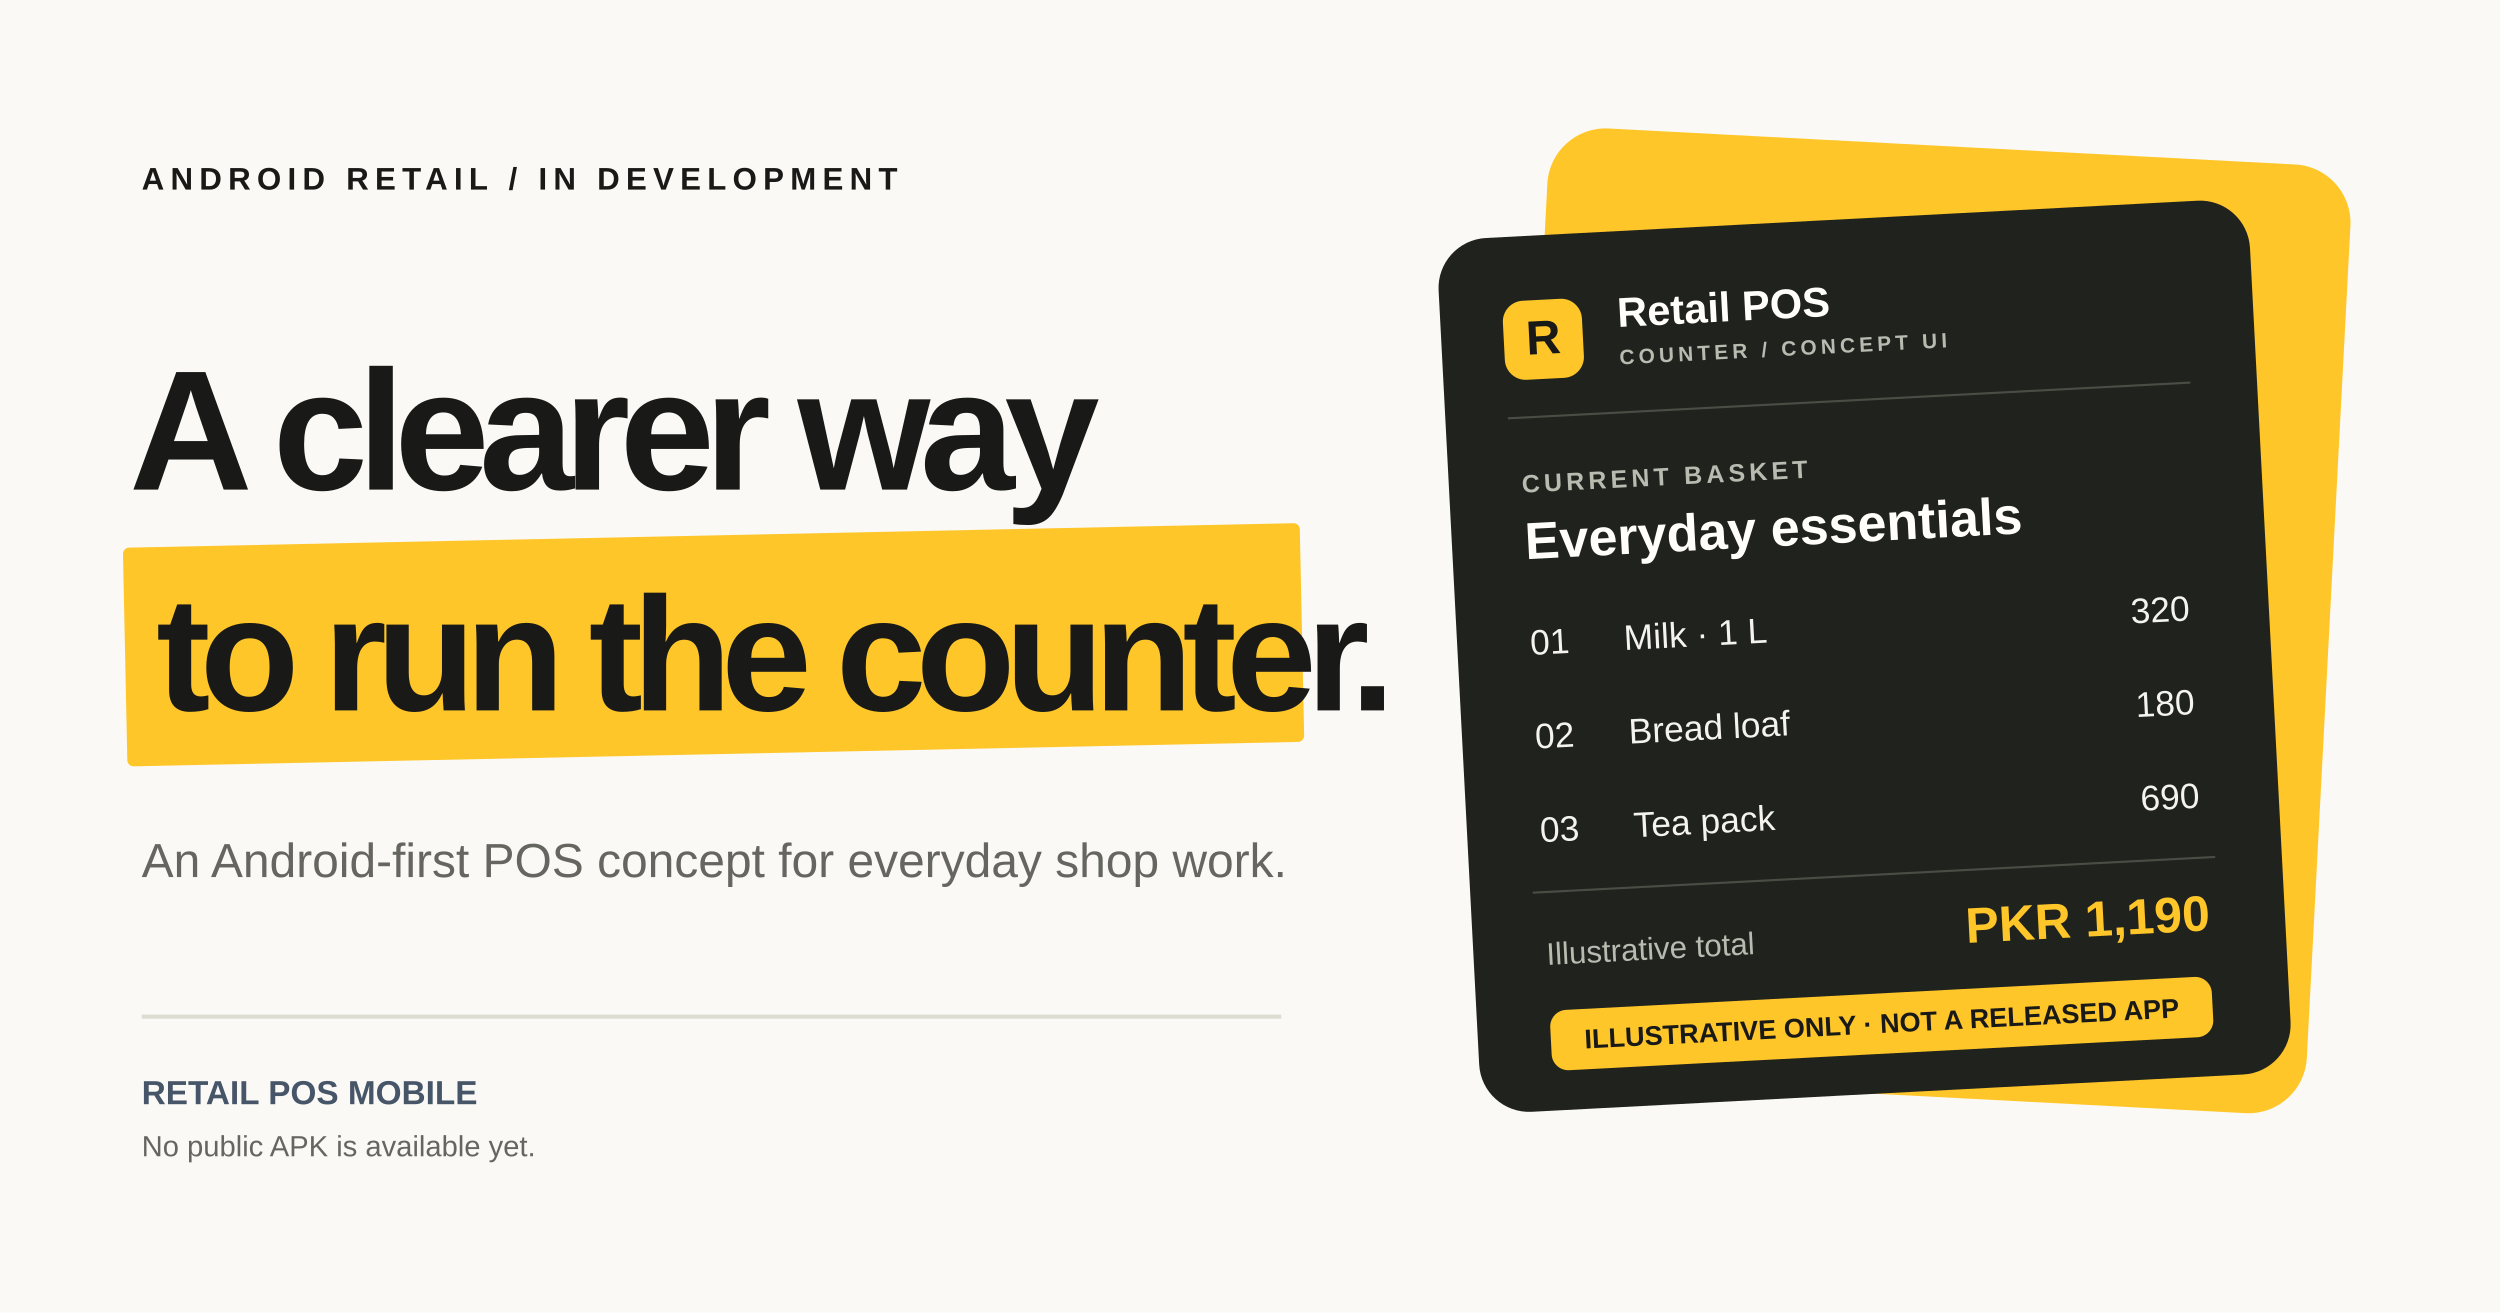
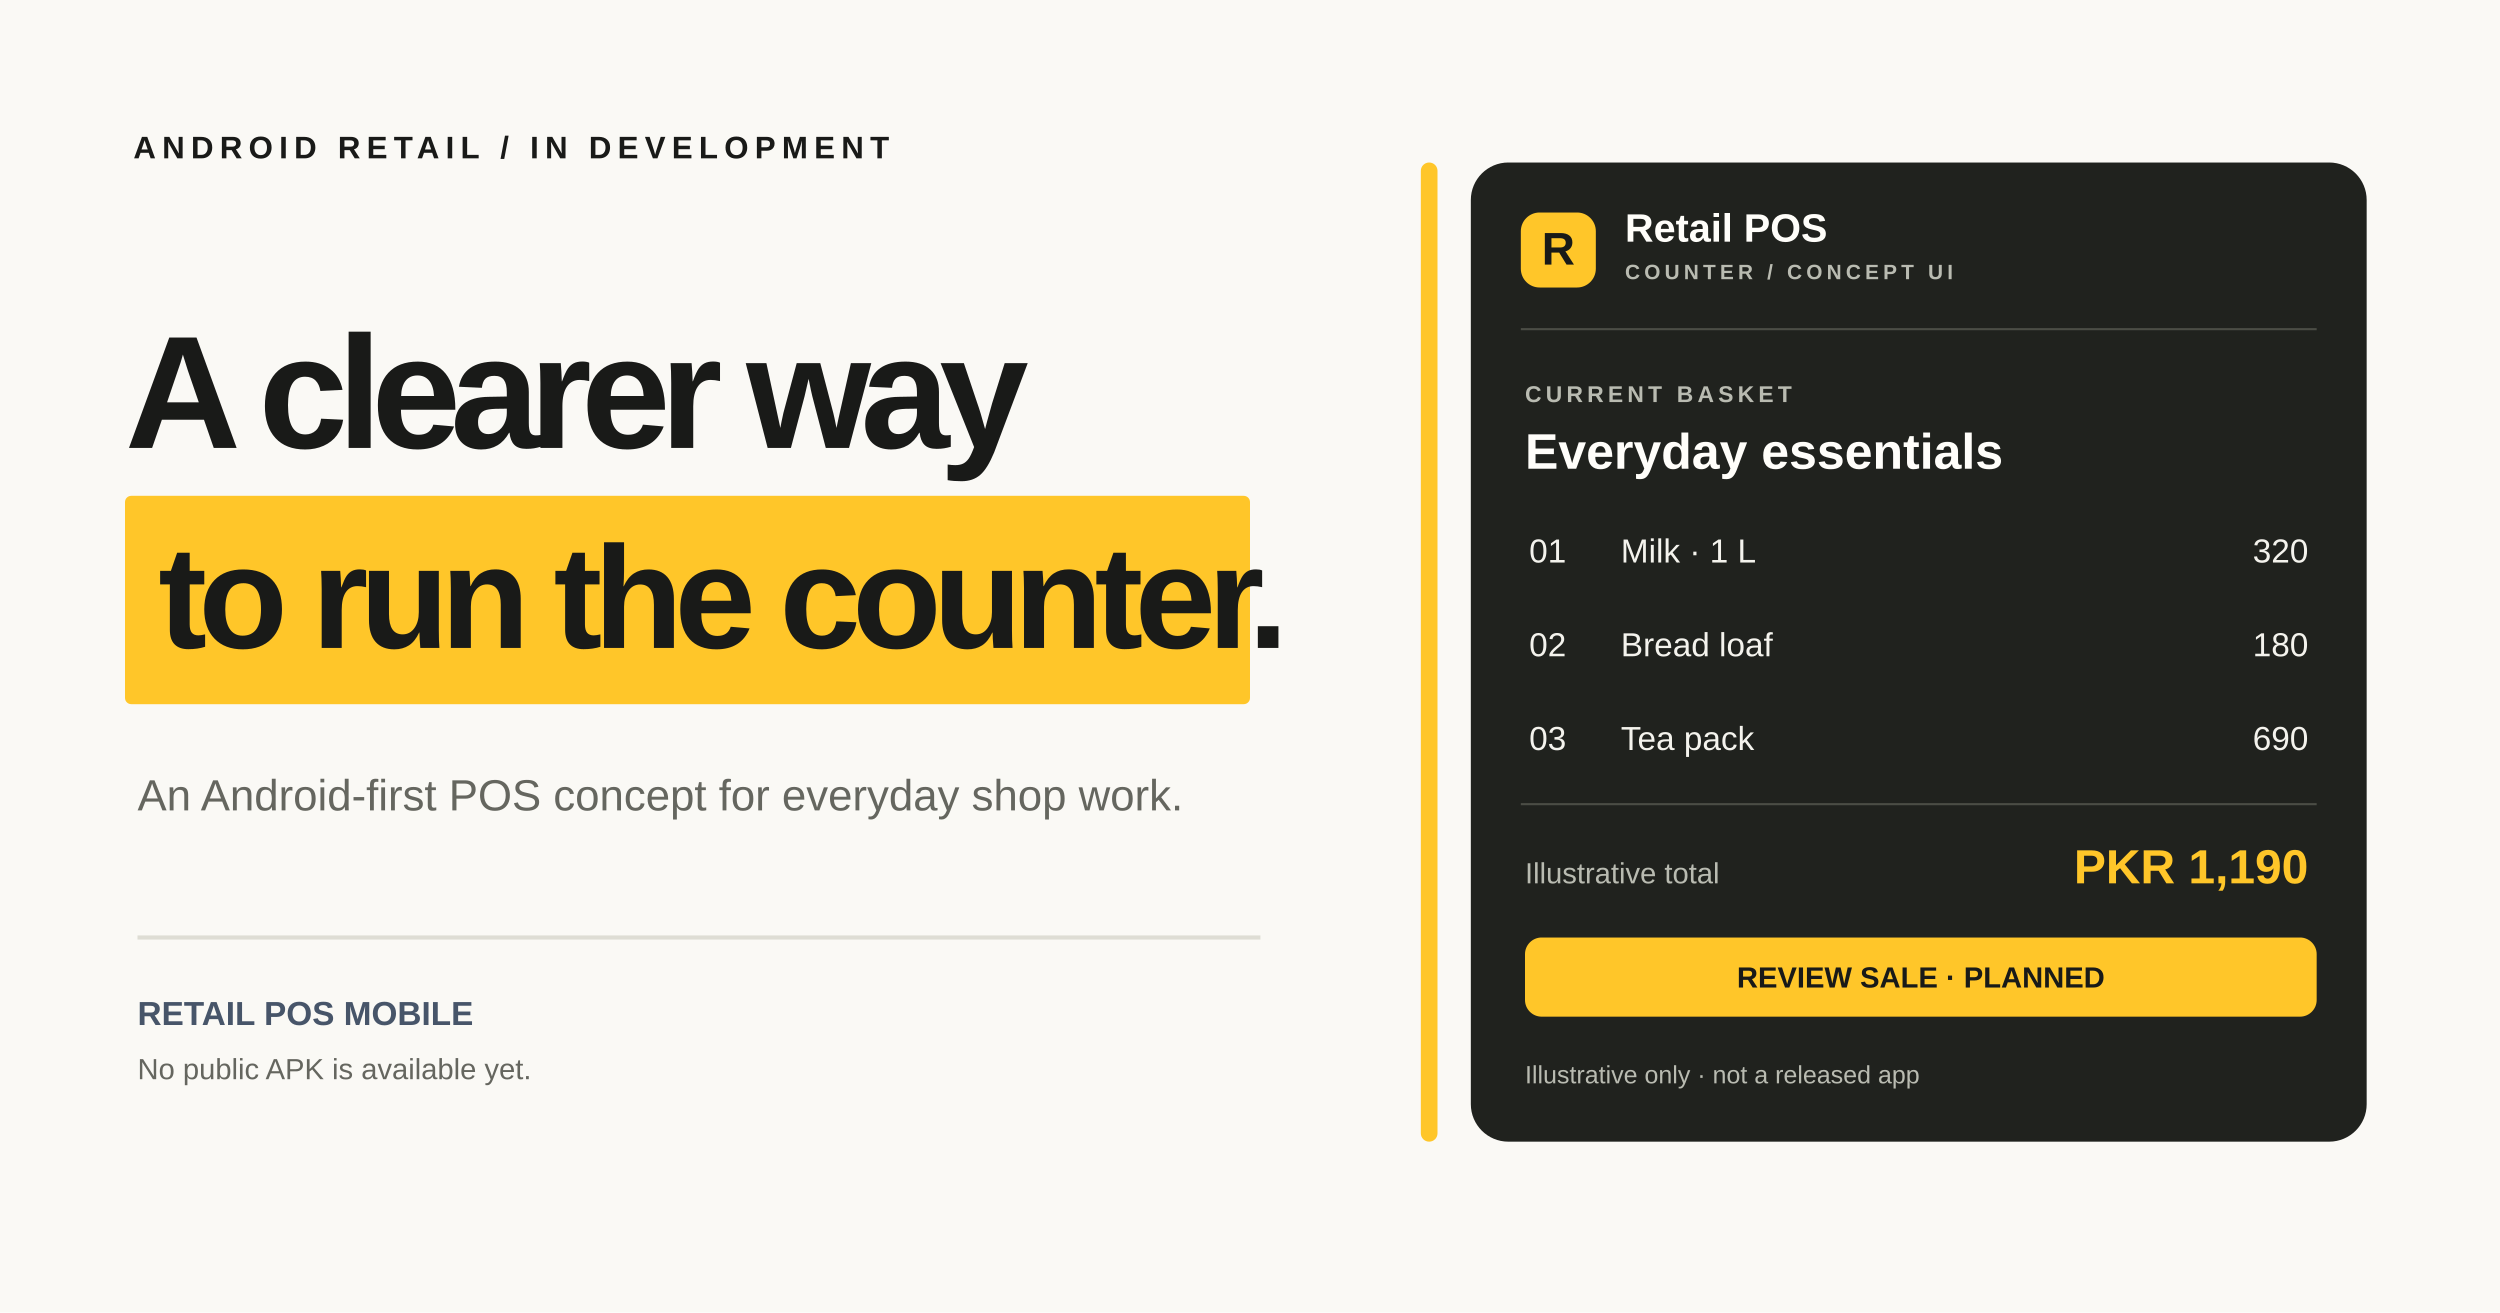
<svg xmlns="http://www.w3.org/2000/svg" width="1200" height="630" viewBox="0 0 1200 630" role="img" aria-labelledby="title desc">
  <rect width="1200" height="630" fill="#faf9f5" />
-   <path d="M760 70h330a28 28 0 0 1 28 28v400a28 28 0 0 1-28 28H760a28 28 0 0 1-28-28V98a28 28 0 0 1 28-28Z" fill="#ffc629" transform="rotate(3 925 298)" />
-   <rect x="700" y="105" width="390" height="420" rx="24" fill="#20221e" transform="rotate(-3 895 315)" />
-   <g transform="rotate(-3 895 315)">
-     <rect x="730" y="136" width="38" height="38" rx="10" fill="#ffc629" />
-     <text x="749" y="162" font-family="Arial, Helvetica, sans-serif" font-size="23" font-weight="800" text-anchor="middle" fill="#191a18">R</text>
-     <text x="785" y="151" font-family="Arial, Helvetica, sans-serif" font-size="20" font-weight="700" fill="#fffefa">Retail POS</text>
-     <text x="785" y="169" font-family="Arial, Helvetica, sans-serif" font-size="10" font-weight="700" letter-spacing="2" fill="#b9bbb1">COUNTER / CONCEPT UI</text>
-     <line x1="730" y1="192" x2="1058" y2="192" stroke="#4b4d45" stroke-width="1" />
-     <text x="735" y="228" font-family="Arial, Helvetica, sans-serif" font-size="12" font-weight="700" letter-spacing="2" fill="#b9bbb1">CURRENT BASKET</text>
-     <text x="735" y="260" font-family="Arial, Helvetica, sans-serif" font-size="25" font-weight="700" fill="#fffefa">Everyday essentials</text>
-     <g font-family="Arial, Helvetica, sans-serif" font-size="17" fill="#f4f3ed">
-       <text x="735" y="306">01</text>
-       <text x="780" y="306">Milk · 1 L</text>
-       <text x="1052" y="306" text-anchor="end">320</text>
-       <text x="735" y="351">02</text>
-       <text x="780" y="351">Bread loaf</text>
-       <text x="1052" y="351" text-anchor="end">180</text>
-       <text x="735" y="396">03</text>
-       <text x="780" y="396">Tea pack</text>
-       <text x="1052" y="396" text-anchor="end">690</text>
-     </g>
-     <line x1="730" y1="420" x2="1058" y2="420" stroke="#4b4d45" stroke-width="1" />
-     <text x="735" y="455" font-family="Arial, Helvetica, sans-serif" font-size="15" fill="#b9bbb1">Illustrative total</text>
-     <text x="1054" y="455" font-family="Arial, Helvetica, sans-serif" font-size="24" font-weight="700" text-anchor="end" fill="#ffc629">PKR 1,190</text>
-     <rect x="735" y="477" width="318" height="29" rx="8" fill="#ffc629" />
-     <text x="894" y="496" font-family="Arial, Helvetica, sans-serif" font-size="13" font-weight="700" text-anchor="middle" fill="#191a18">ILLUSTRATIVE ONLY · NOT A RELEASED APP</text>
+   <text x="64" y="76" font-family="Arial, Helvetica, sans-serif" font-size="15" font-weight="800" letter-spacing="3" fill="#191a18">ANDROID RETAIL / IN DEVELOPMENT</text>
+   <text x="60" y="215" font-family="Arial, Helvetica, sans-serif" font-size="77" font-weight="800" letter-spacing="-5" fill="#191a18">A clearer way</text>
+   <rect x="60" y="238" width="540" height="100" rx="3" fill="#ffc629" />
+   <text x="76" y="311" font-family="Arial, Helvetica, sans-serif" font-size="70" font-weight="800" letter-spacing="-4" fill="#191a18">to run the counter.</text>
+   <text x="66" y="389" font-family="Arial, Helvetica, sans-serif" font-size="21" fill="#65665f">An Android-first POS concept for everyday shop work.</text>
+   <line x1="66" y1="450" x2="605" y2="450" stroke="#deddd4" stroke-width="2" />
+   <text x="66" y="492" font-family="Arial, Helvetica, sans-serif" font-size="16" font-weight="700" fill="#475569">RETAIL POS MOBILE</text>
+   <text x="66" y="518" font-family="Arial, Helvetica, sans-serif" font-size="14" fill="#65665f">No public APK is available yet.</text>
+   <rect x="682" y="78" width="8" height="470" rx="4" fill="#ffc629" />
+   <rect x="706" y="78" width="430" height="470" rx="18" fill="#20221e" />
+   <rect x="730" y="102" width="36" height="36" rx="9" fill="#ffc629" />
+   <text x="748" y="127" font-family="Arial, Helvetica, sans-serif" font-size="22" font-weight="800" text-anchor="middle" fill="#191a18">R</text>
+   <text x="780" y="116" font-family="Arial, Helvetica, sans-serif" font-size="19" font-weight="700" fill="#fffefa">Retail POS</text>
+   <text x="780" y="134" font-family="Arial, Helvetica, sans-serif" font-size="10" font-weight="700" letter-spacing="2" fill="#b9bbb1">COUNTER / CONCEPT UI</text>
+   <line x1="730" y1="158" x2="1112" y2="158" stroke="#4b4d45" stroke-width="1" />
+   <text x="732" y="193" font-family="Arial, Helvetica, sans-serif" font-size="11" font-weight="700" letter-spacing="2" fill="#b9bbb1">CURRENT BASKET</text>
+   <text x="732" y="225" font-family="Arial, Helvetica, sans-serif" font-size="24" font-weight="700" fill="#fffefa">Everyday essentials</text>
+   <g font-family="Arial, Helvetica, sans-serif" font-size="16" fill="#f4f3ed">
+     <text x="734" y="270">01</text>
+     <text x="778" y="270">Milk · 1 L</text>
+     <text x="1108" y="270" text-anchor="end">320</text>
+     <text x="734" y="315">02</text>
+     <text x="778" y="315">Bread loaf</text>
+     <text x="1108" y="315" text-anchor="end">180</text>
+     <text x="734" y="360">03</text>
+     <text x="778" y="360">Tea pack</text>
+     <text x="1108" y="360" text-anchor="end">690</text>
  </g>
-   <text x="68" y="91" font-family="Arial, Helvetica, sans-serif" font-size="15" font-weight="800" letter-spacing="3" fill="#191a18">ANDROID RETAIL / IN DEVELOPMENT</text>
-   <text x="62" y="235" font-family="Arial, Helvetica, sans-serif" font-size="82" font-weight="800" letter-spacing="-5" fill="#191a18">A clearer way</text>
-   <rect x="60" y="257" width="565" height="105" rx="3" fill="#ffc629" transform="rotate(-1.2 342 309)" />
-   <text x="75" y="341" font-family="Arial, Helvetica, sans-serif" font-size="78" font-weight="800" letter-spacing="-5" fill="#191a18">to run the counter.</text>
-   <text x="68" y="421" font-family="Arial, Helvetica, sans-serif" font-size="23" fill="#65665f">An Android-first POS concept for everyday shop work.</text>
-   <line x1="68" y1="488" x2="615" y2="488" stroke="#deddd4" stroke-width="2" />
-   <text x="68" y="530" font-family="Arial, Helvetica, sans-serif" font-size="16" font-weight="700" fill="#475569">RETAIL POS MOBILE</text>
-   <text x="68" y="555" font-family="Arial, Helvetica, sans-serif" font-size="14" fill="#65665f">No public APK is available yet.</text>
+   <line x1="730" y1="386" x2="1112" y2="386" stroke="#4b4d45" stroke-width="1" />
+   <text x="732" y="424" font-family="Arial, Helvetica, sans-serif" font-size="14" fill="#b9bbb1">Illustrative total</text>
+   <text x="1108" y="424" font-family="Arial, Helvetica, sans-serif" font-size="23" font-weight="700" text-anchor="end" fill="#ffc629">PKR 1,190</text>
+   <rect x="732" y="450" width="380" height="38" rx="8" fill="#ffc629" />
+   <text x="922" y="474" font-family="Arial, Helvetica, sans-serif" font-size="14" font-weight="700" text-anchor="middle" fill="#191a18">REVIEW SALE · PLANNED</text>
+   <text x="732" y="520" font-family="Arial, Helvetica, sans-serif" font-size="12" fill="#b9bbb1">Illustrative only · not a released app</text>
</svg>
